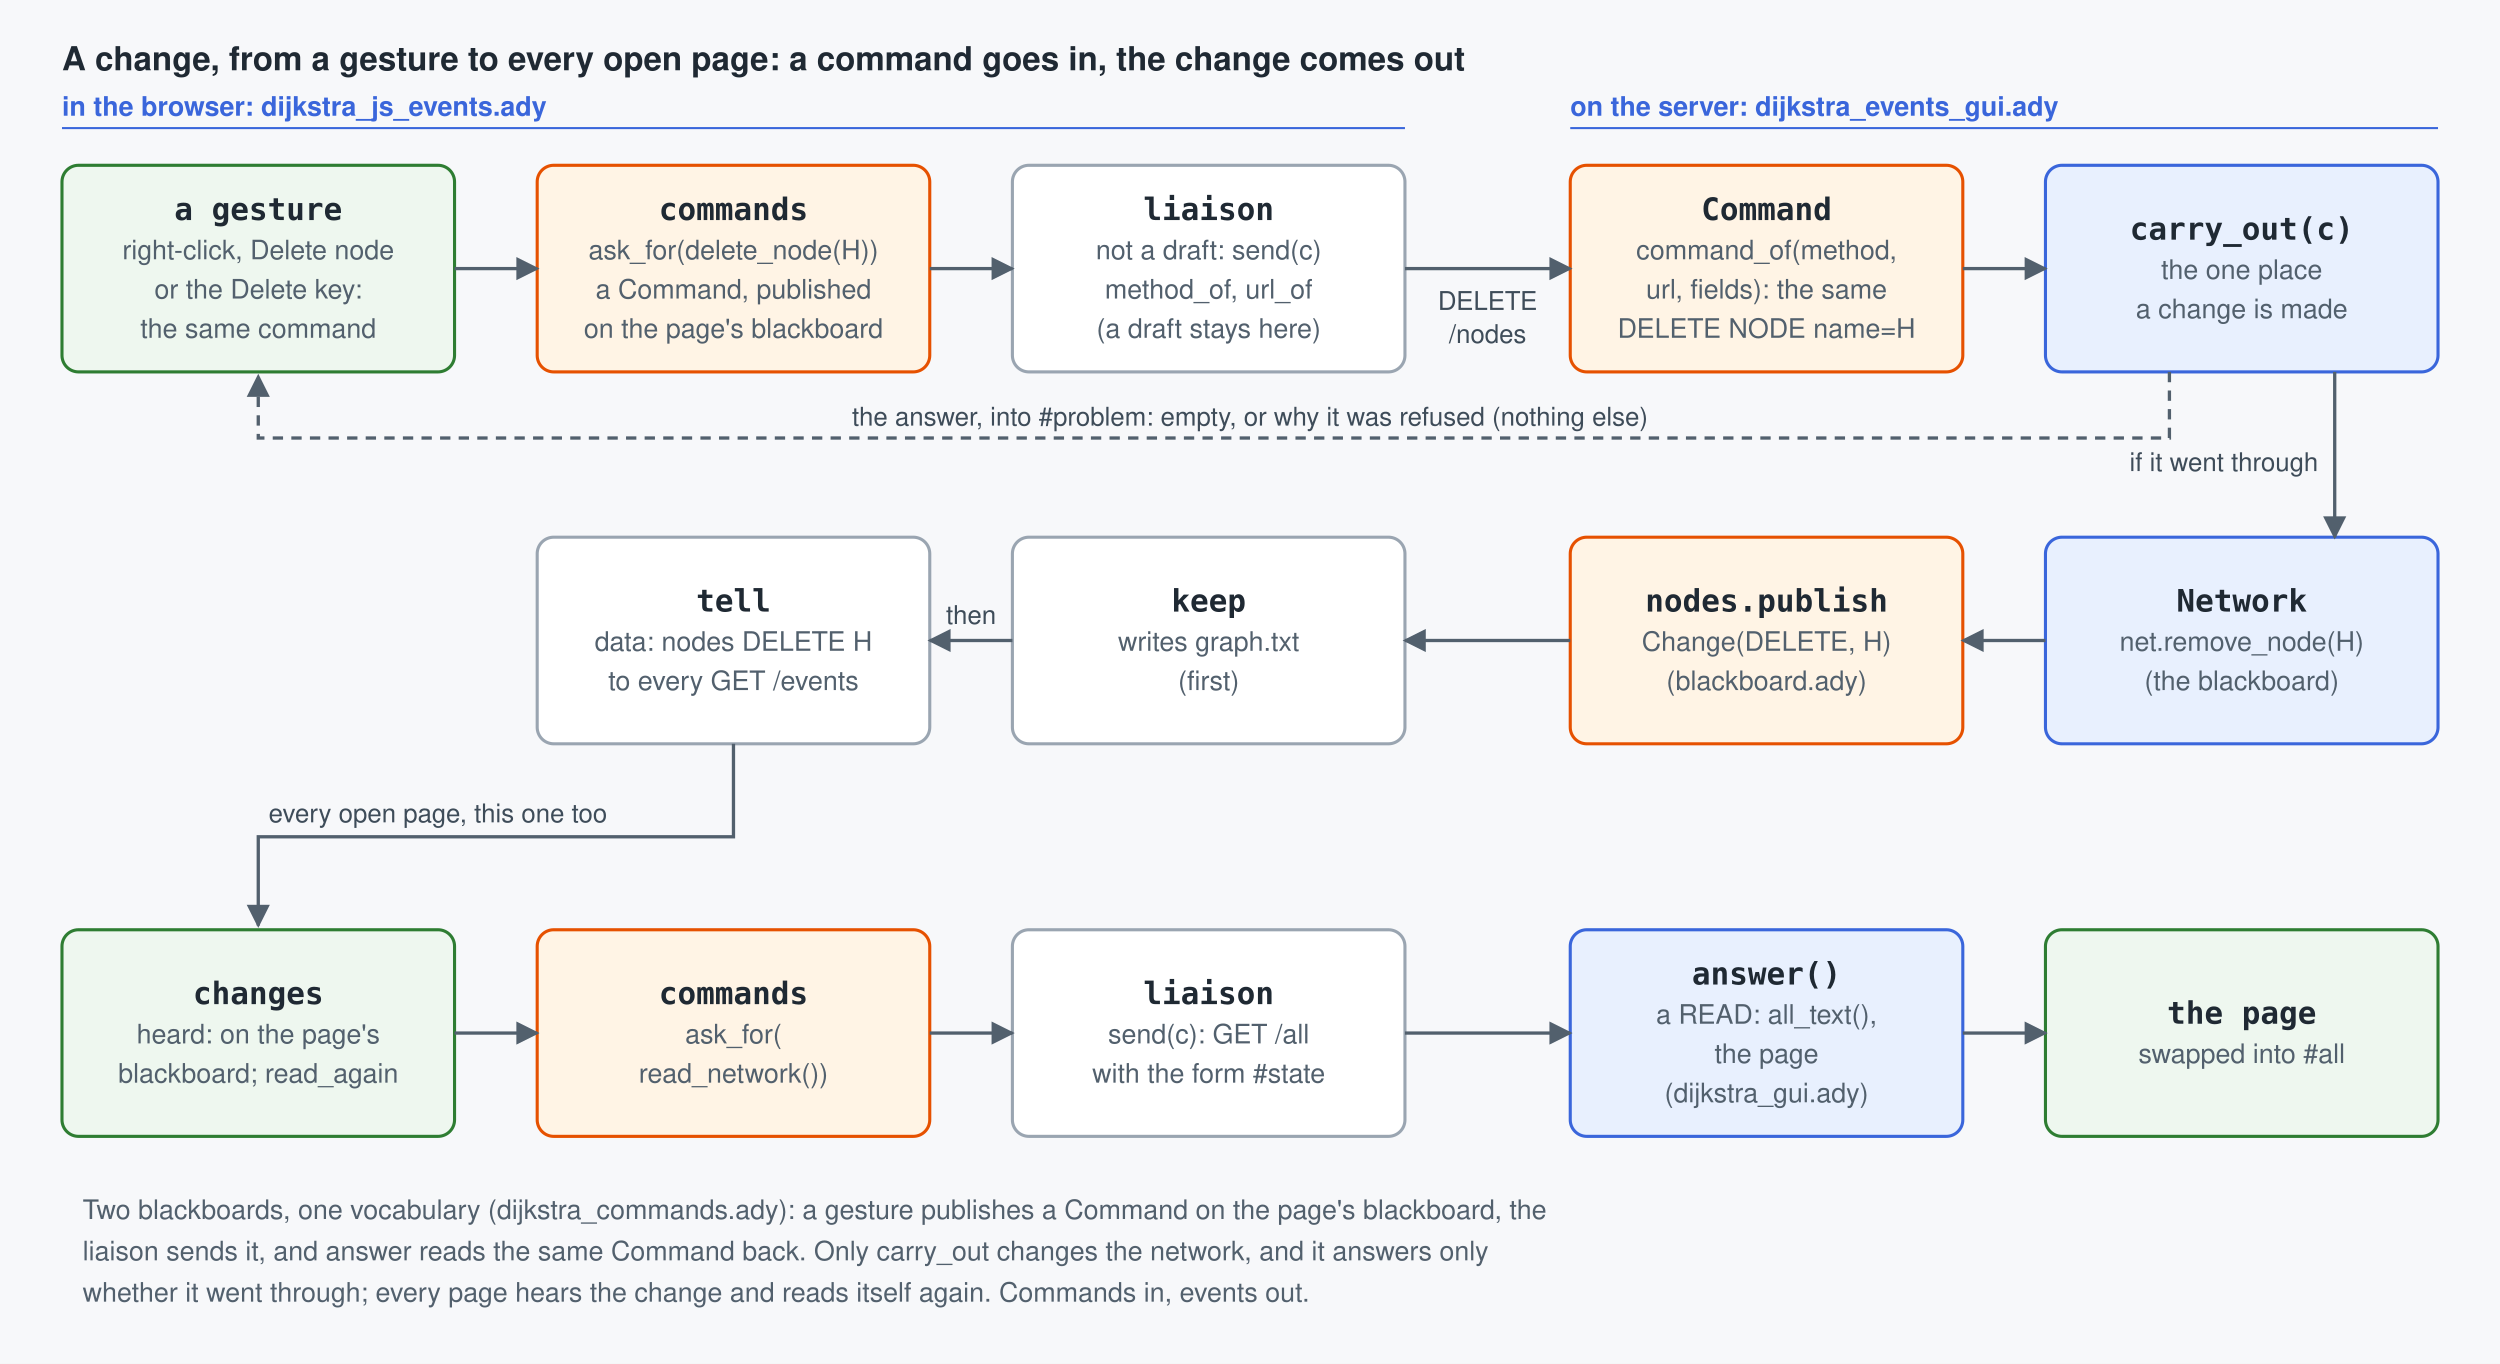
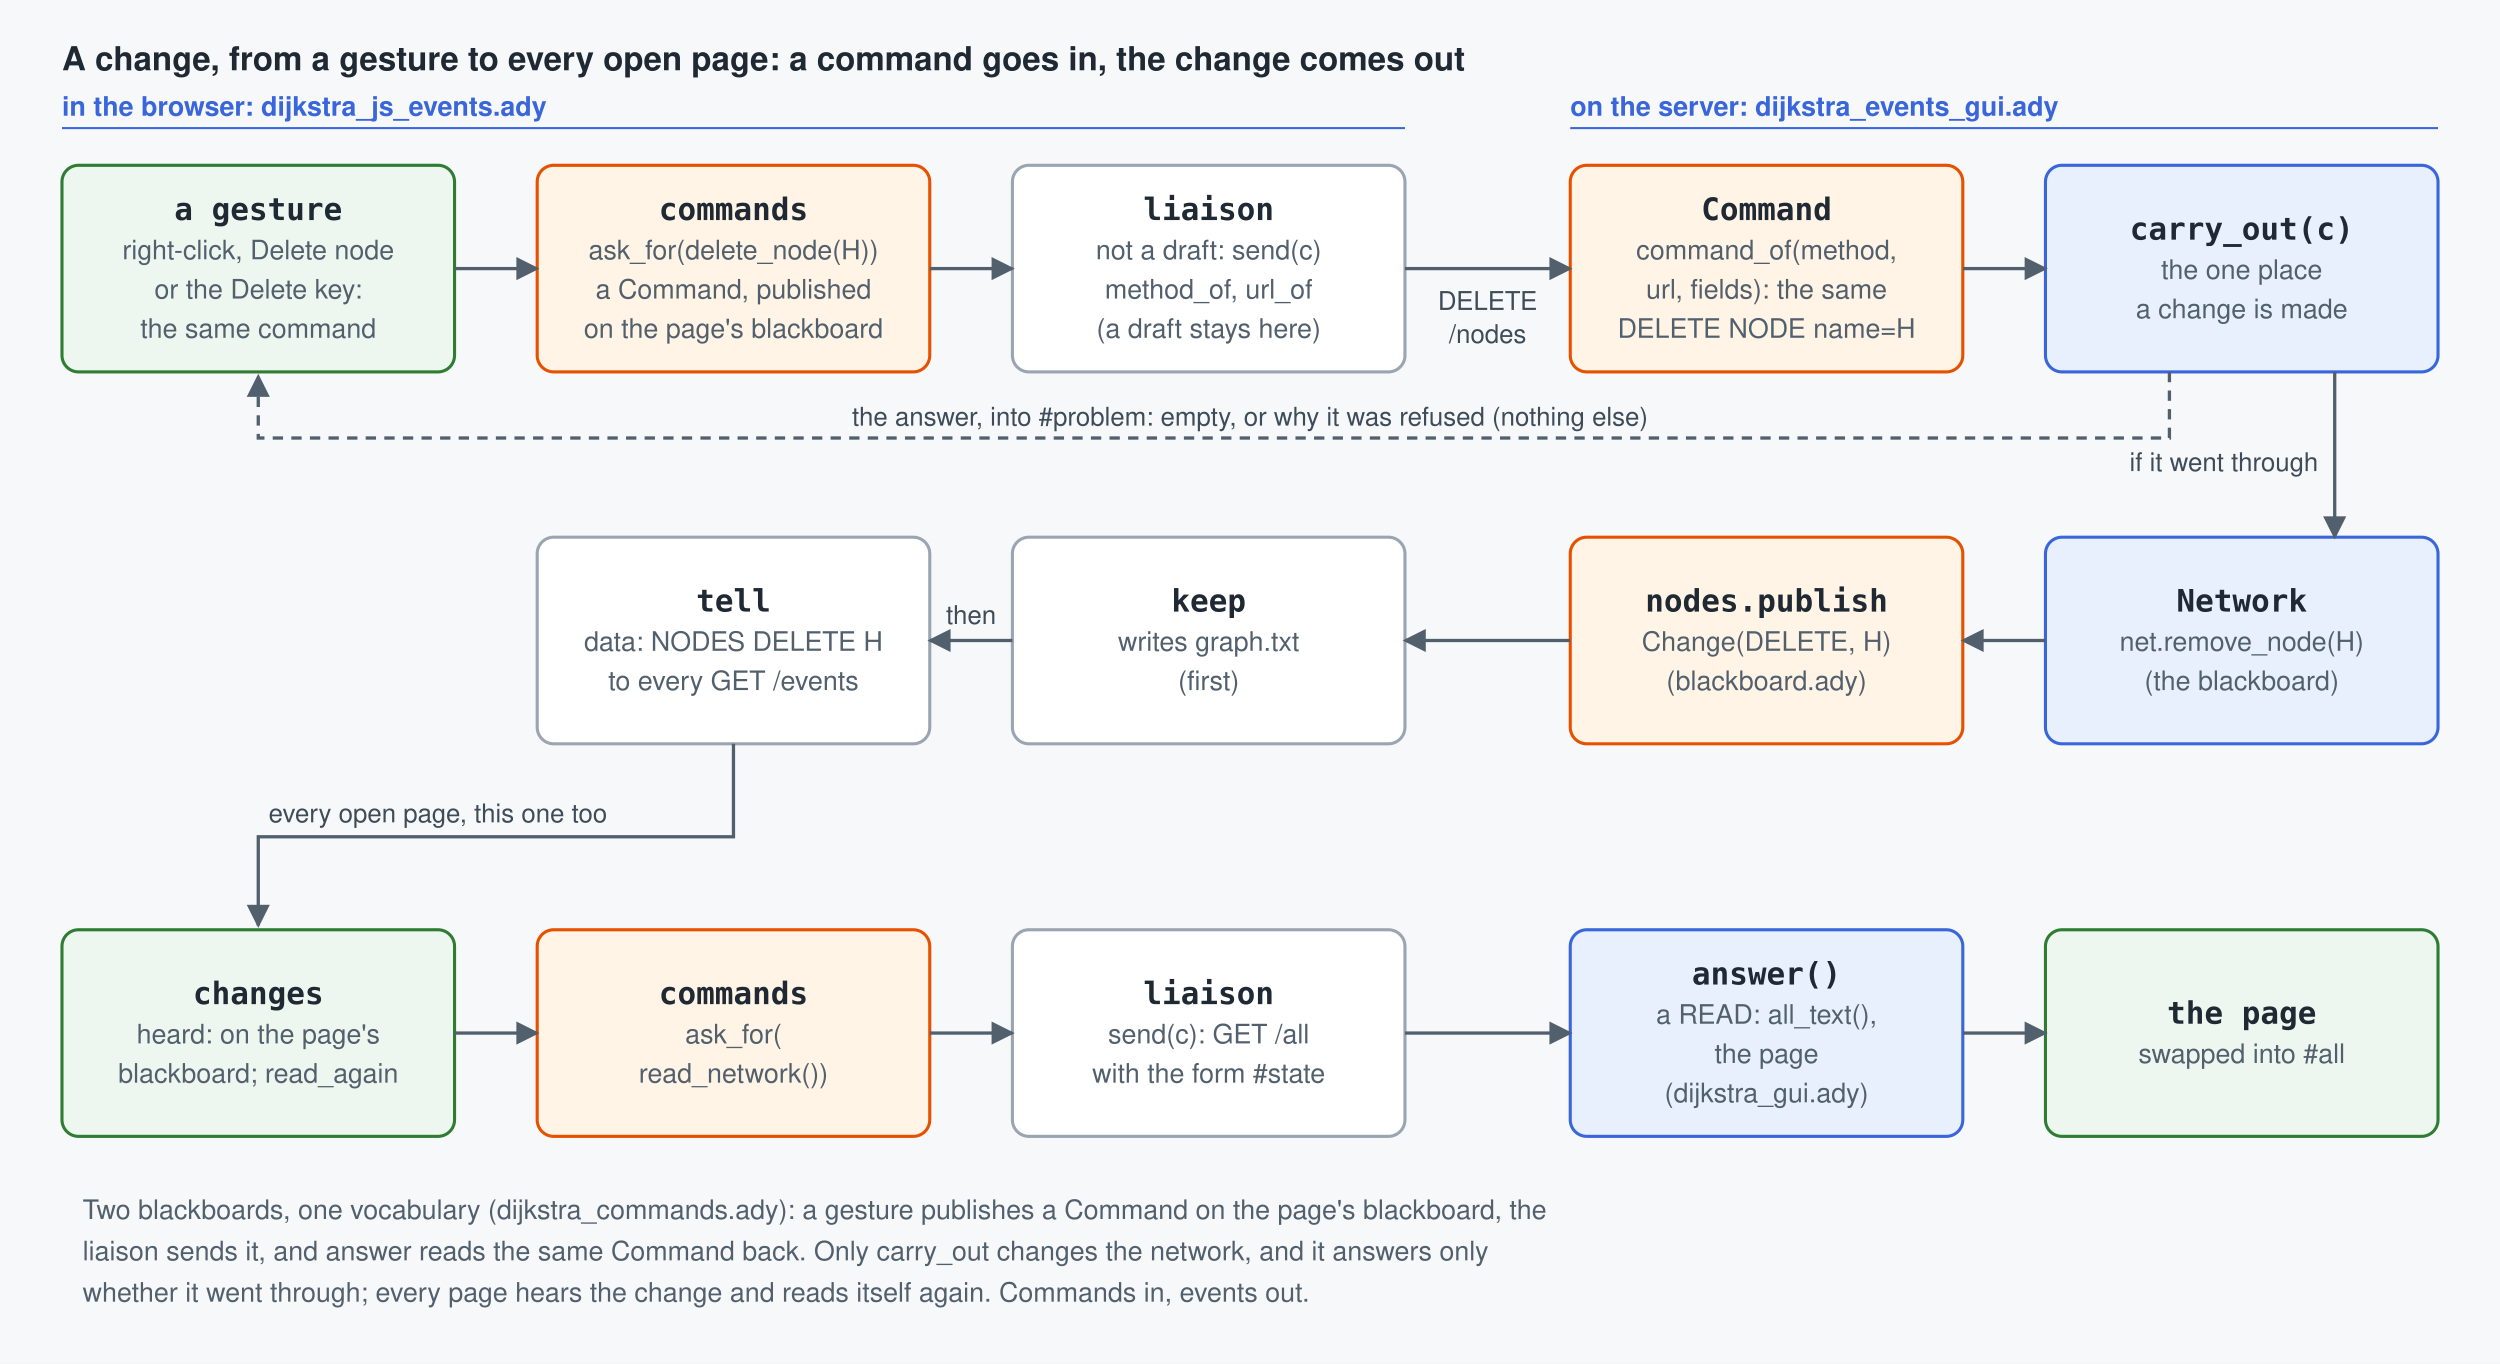
<svg xmlns="http://www.w3.org/2000/svg" width="1210" height="660" viewBox="0 0 1210 660" font-family="system-ui, -apple-system, Segoe UI, Helvetica, Arial, sans-serif">
  <defs>
    <marker id="a" viewBox="0 0 10 10" refX="9" refY="5" markerWidth="7" markerHeight="7" orient="auto-start-reverse">
      <path d="M 0 0 L 10 5 L 0 10 z" fill="#52606d" />
    </marker>
  </defs>
  <rect width="100%" height="100%" fill="#f7f8fa" />
  <text x="30" y="34" font-size="16" fill="#1f2933" font-weight="700" text-anchor="start">A change, from a gesture to every open page: a command goes in, the change comes out</text>
  <line x1="30" y1="62" x2="680" y2="62" stroke="#3a66db" stroke-width="1" />
  <line x1="760" y1="62" x2="1180" y2="62" stroke="#3a66db" stroke-width="1" />
  <text x="30" y="56" font-size="13" fill="#3a66db" font-weight="700" text-anchor="start">in the browser: dijkstra_js_events.ady</text>
  <text x="760" y="56" font-size="13" fill="#3a66db" font-weight="700" text-anchor="start">on the server: dijkstra_events_gui.ady</text>
  <rect x="30" y="80" width="190" height="100" rx="8" fill="#eef7ef" stroke="#2e7d32" stroke-width="1.5" />
  <text x="125.0" y="106.5" text-anchor="middle" font-size="15" fill="#1f2933" font-weight="700" font-family="ui-monospace, Menlo, Consolas, monospace">a gesture</text>
  <text x="125.0" y="125.5" text-anchor="middle" font-size="13" fill="#52606d">right-click, Delete node</text>
  <text x="125.0" y="144.5" text-anchor="middle" font-size="13" fill="#52606d">or the Delete key:</text>
  <text x="125.0" y="163.5" text-anchor="middle" font-size="13" fill="#52606d">the same command</text>
  <rect x="260" y="80" width="190" height="100" rx="8" fill="#fff4e5" stroke="#e65100" stroke-width="1.5" />
  <text x="355.0" y="106.5" text-anchor="middle" font-size="15" fill="#1f2933" font-weight="700" font-family="ui-monospace, Menlo, Consolas, monospace">commands</text>
  <text x="355.0" y="125.5" text-anchor="middle" font-size="13" fill="#52606d">ask_for(delete_node(H))</text>
  <text x="355.0" y="144.5" text-anchor="middle" font-size="13" fill="#52606d">a Command, published</text>
  <text x="355.0" y="163.5" text-anchor="middle" font-size="13" fill="#52606d">on the page's blackboard</text>
  <rect x="490" y="80" width="190" height="100" rx="8" fill="#fff" stroke="#9aa5b1" stroke-width="1.5" />
  <text x="585.0" y="106.5" text-anchor="middle" font-size="15" fill="#1f2933" font-weight="700" font-family="ui-monospace, Menlo, Consolas, monospace">liaison</text>
  <text x="585.0" y="125.5" text-anchor="middle" font-size="13" fill="#52606d">not a draft: send(c)</text>
  <text x="585.0" y="144.5" text-anchor="middle" font-size="13" fill="#52606d">method_of, url_of</text>
  <text x="585.0" y="163.5" text-anchor="middle" font-size="13" fill="#52606d">(a draft stays here)</text>
  <rect x="760" y="80" width="190" height="100" rx="8" fill="#fff4e5" stroke="#e65100" stroke-width="1.5" />
  <text x="855.0" y="106.5" text-anchor="middle" font-size="15" fill="#1f2933" font-weight="700" font-family="ui-monospace, Menlo, Consolas, monospace">Command</text>
  <text x="855.0" y="125.5" text-anchor="middle" font-size="13" fill="#52606d">command_of(method,</text>
  <text x="855.0" y="144.5" text-anchor="middle" font-size="13" fill="#52606d">url, fields): the same</text>
  <text x="855.0" y="163.5" text-anchor="middle" font-size="13" fill="#52606d">DELETE  NODE  name=H</text>
  <rect x="990" y="80" width="190" height="100" rx="8" fill="#e8f0fe" stroke="#3a66db" stroke-width="1.5" />
  <text x="1085.0" y="116.0" text-anchor="middle" font-size="15" fill="#1f2933" font-weight="700" font-family="ui-monospace, Menlo, Consolas, monospace">carry_out(c)</text>
  <text x="1085.0" y="135.0" text-anchor="middle" font-size="13" fill="#52606d">the one place</text>
  <text x="1085.0" y="154.0" text-anchor="middle" font-size="13" fill="#52606d">a change is made</text>
  <line x1="220" y1="130" x2="260" y2="130" stroke="#52606d" stroke-width="1.6" marker-end="url(#a)" />
  <line x1="450" y1="130" x2="490" y2="130" stroke="#52606d" stroke-width="1.6" marker-end="url(#a)" />
  <line x1="680" y1="130" x2="760" y2="130" stroke="#52606d" stroke-width="1.6" marker-end="url(#a)" />
  <line x1="950" y1="130" x2="990" y2="130" stroke="#52606d" stroke-width="1.6" marker-end="url(#a)" />
  <text x="720.0" y="150" text-anchor="middle" font-size="12.5" fill="#3e4c59">DELETE</text>
  <text x="720.0" y="166" text-anchor="middle" font-size="12.5" fill="#3e4c59">/nodes</text>
  <path d="M 1050 180 V 212 H 125 V 182" fill="none" stroke="#52606d" stroke-width="1.6" stroke-dasharray="5 4" marker-end="url(#a)" />
  <text x="605.0" y="206" text-anchor="middle" font-size="12.5" fill="#3e4c59">the answer, into #problem: empty, or why it was refused (nothing else)</text>
  <rect x="990" y="260" width="190" height="100" rx="8" fill="#e8f0fe" stroke="#3a66db" stroke-width="1.5" />
  <text x="1085.0" y="296.0" text-anchor="middle" font-size="15" fill="#1f2933" font-weight="700" font-family="ui-monospace, Menlo, Consolas, monospace">Network</text>
  <text x="1085.0" y="315.0" text-anchor="middle" font-size="13" fill="#52606d">net.remove_node(H)</text>
  <text x="1085.0" y="334.0" text-anchor="middle" font-size="13" fill="#52606d">(the blackboard)</text>
  <line x1="1130" y1="180" x2="1130" y2="260" stroke="#52606d" stroke-width="1.6" marker-end="url(#a)" />
  <text x="1122" y="228" text-anchor="end" font-size="12.5" fill="#3e4c59">if it went through</text>
  <rect x="760" y="260" width="190" height="100" rx="8" fill="#fff4e5" stroke="#e65100" stroke-width="1.5" />
  <text x="855.0" y="296.0" text-anchor="middle" font-size="15" fill="#1f2933" font-weight="700" font-family="ui-monospace, Menlo, Consolas, monospace">nodes.publish</text>
  <text x="855.0" y="315.0" text-anchor="middle" font-size="13" fill="#52606d">Change(DELETE, H)</text>
  <text x="855.0" y="334.0" text-anchor="middle" font-size="13" fill="#52606d">(blackboard.ady)</text>
  <rect x="490" y="260" width="190" height="100" rx="8" fill="#fff" stroke="#9aa5b1" stroke-width="1.5" />
  <text x="585.0" y="296.0" text-anchor="middle" font-size="15" fill="#1f2933" font-weight="700" font-family="ui-monospace, Menlo, Consolas, monospace">keep</text>
  <text x="585.0" y="315.0" text-anchor="middle" font-size="13" fill="#52606d">writes graph.txt</text>
  <text x="585.0" y="334.0" text-anchor="middle" font-size="13" fill="#52606d">(first)</text>
  <rect x="260" y="260" width="190" height="100" rx="8" fill="#fff" stroke="#9aa5b1" stroke-width="1.5" />
  <text x="355.0" y="296.0" text-anchor="middle" font-size="15" fill="#1f2933" font-weight="700" font-family="ui-monospace, Menlo, Consolas, monospace">tell</text>
-   <text x="355.0" y="315.0" text-anchor="middle" font-size="13" fill="#52606d">data: nodes DELETE H</text>
+   <text x="355.0" y="315.0" text-anchor="middle" font-size="13" fill="#52606d">data: NODES DELETE H</text>
  <text x="355.0" y="334.0" text-anchor="middle" font-size="13" fill="#52606d">to every GET /events</text>
  <line x1="990" y1="310" x2="950" y2="310" stroke="#52606d" stroke-width="1.6" marker-end="url(#a)" />
  <line x1="760" y1="310" x2="680" y2="310" stroke="#52606d" stroke-width="1.6" marker-end="url(#a)" />
  <line x1="490" y1="310" x2="450" y2="310" stroke="#52606d" stroke-width="1.6" marker-end="url(#a)" />
  <text x="470.0" y="302" text-anchor="middle" font-size="12.5" fill="#3e4c59">then</text>
  <rect x="30" y="450" width="190" height="100" rx="8" fill="#eef7ef" stroke="#2e7d32" stroke-width="1.5" />
  <text x="125.0" y="486.0" text-anchor="middle" font-size="15" fill="#1f2933" font-weight="700" font-family="ui-monospace, Menlo, Consolas, monospace">changes</text>
  <text x="125.0" y="505.0" text-anchor="middle" font-size="13" fill="#52606d">heard: on the page's</text>
  <text x="125.0" y="524.0" text-anchor="middle" font-size="13" fill="#52606d">blackboard; read_again</text>
  <rect x="260" y="450" width="190" height="100" rx="8" fill="#fff4e5" stroke="#e65100" stroke-width="1.5" />
  <text x="355.0" y="486.0" text-anchor="middle" font-size="15" fill="#1f2933" font-weight="700" font-family="ui-monospace, Menlo, Consolas, monospace">commands</text>
  <text x="355.0" y="505.0" text-anchor="middle" font-size="13" fill="#52606d">ask_for(</text>
  <text x="355.0" y="524.0" text-anchor="middle" font-size="13" fill="#52606d">read_network())</text>
  <rect x="490" y="450" width="190" height="100" rx="8" fill="#fff" stroke="#9aa5b1" stroke-width="1.5" />
  <text x="585.0" y="486.0" text-anchor="middle" font-size="15" fill="#1f2933" font-weight="700" font-family="ui-monospace, Menlo, Consolas, monospace">liaison</text>
  <text x="585.0" y="505.0" text-anchor="middle" font-size="13" fill="#52606d">send(c): GET /all</text>
  <text x="585.0" y="524.0" text-anchor="middle" font-size="13" fill="#52606d">with the form #state</text>
  <rect x="760" y="450" width="190" height="100" rx="8" fill="#e8f0fe" stroke="#3a66db" stroke-width="1.5" />
  <text x="855.0" y="476.5" text-anchor="middle" font-size="15" fill="#1f2933" font-weight="700" font-family="ui-monospace, Menlo, Consolas, monospace">answer()</text>
  <text x="855.0" y="495.5" text-anchor="middle" font-size="13" fill="#52606d">a READ: all_text(),</text>
  <text x="855.0" y="514.5" text-anchor="middle" font-size="13" fill="#52606d">the page</text>
  <text x="855.0" y="533.5" text-anchor="middle" font-size="13" fill="#52606d">(dijkstra_gui.ady)</text>
  <rect x="990" y="450" width="190" height="100" rx="8" fill="#eef7ef" stroke="#2e7d32" stroke-width="1.5" />
  <text x="1085.0" y="495.5" text-anchor="middle" font-size="15" fill="#1f2933" font-weight="700" font-family="ui-monospace, Menlo, Consolas, monospace">the page</text>
  <text x="1085.0" y="514.5" text-anchor="middle" font-size="13" fill="#52606d">swapped into #all</text>
  <path d="M 355 360 V 405 H 125 V 448" fill="none" stroke="#52606d" stroke-width="1.6" marker-end="url(#a)" />
  <text x="130" y="398" text-anchor="start" font-size="12.5" fill="#3e4c59">every open page, this one too</text>
  <line x1="220" y1="500" x2="260" y2="500" stroke="#52606d" stroke-width="1.6" marker-end="url(#a)" />
  <line x1="450" y1="500" x2="490" y2="500" stroke="#52606d" stroke-width="1.6" marker-end="url(#a)" />
  <line x1="680" y1="500" x2="760" y2="500" stroke="#52606d" stroke-width="1.6" marker-end="url(#a)" />
  <line x1="950" y1="500" x2="990" y2="500" stroke="#52606d" stroke-width="1.6" marker-end="url(#a)" />
  <text x="40" y="590" font-size="13" fill="#52606d" font-weight="400" text-anchor="start">Two blackboards, one vocabulary (dijkstra_commands.ady): a gesture publishes a Command on the page's blackboard, the</text>
  <text x="40" y="610" font-size="13" fill="#52606d" font-weight="400" text-anchor="start">liaison sends it, and answer reads the same Command back. Only carry_out changes the network, and it answers only</text>
  <text x="40" y="630" font-size="13" fill="#52606d" font-weight="400" text-anchor="start">whether it went through; every page hears the change and reads itself again. Commands in, events out.</text>
</svg>
